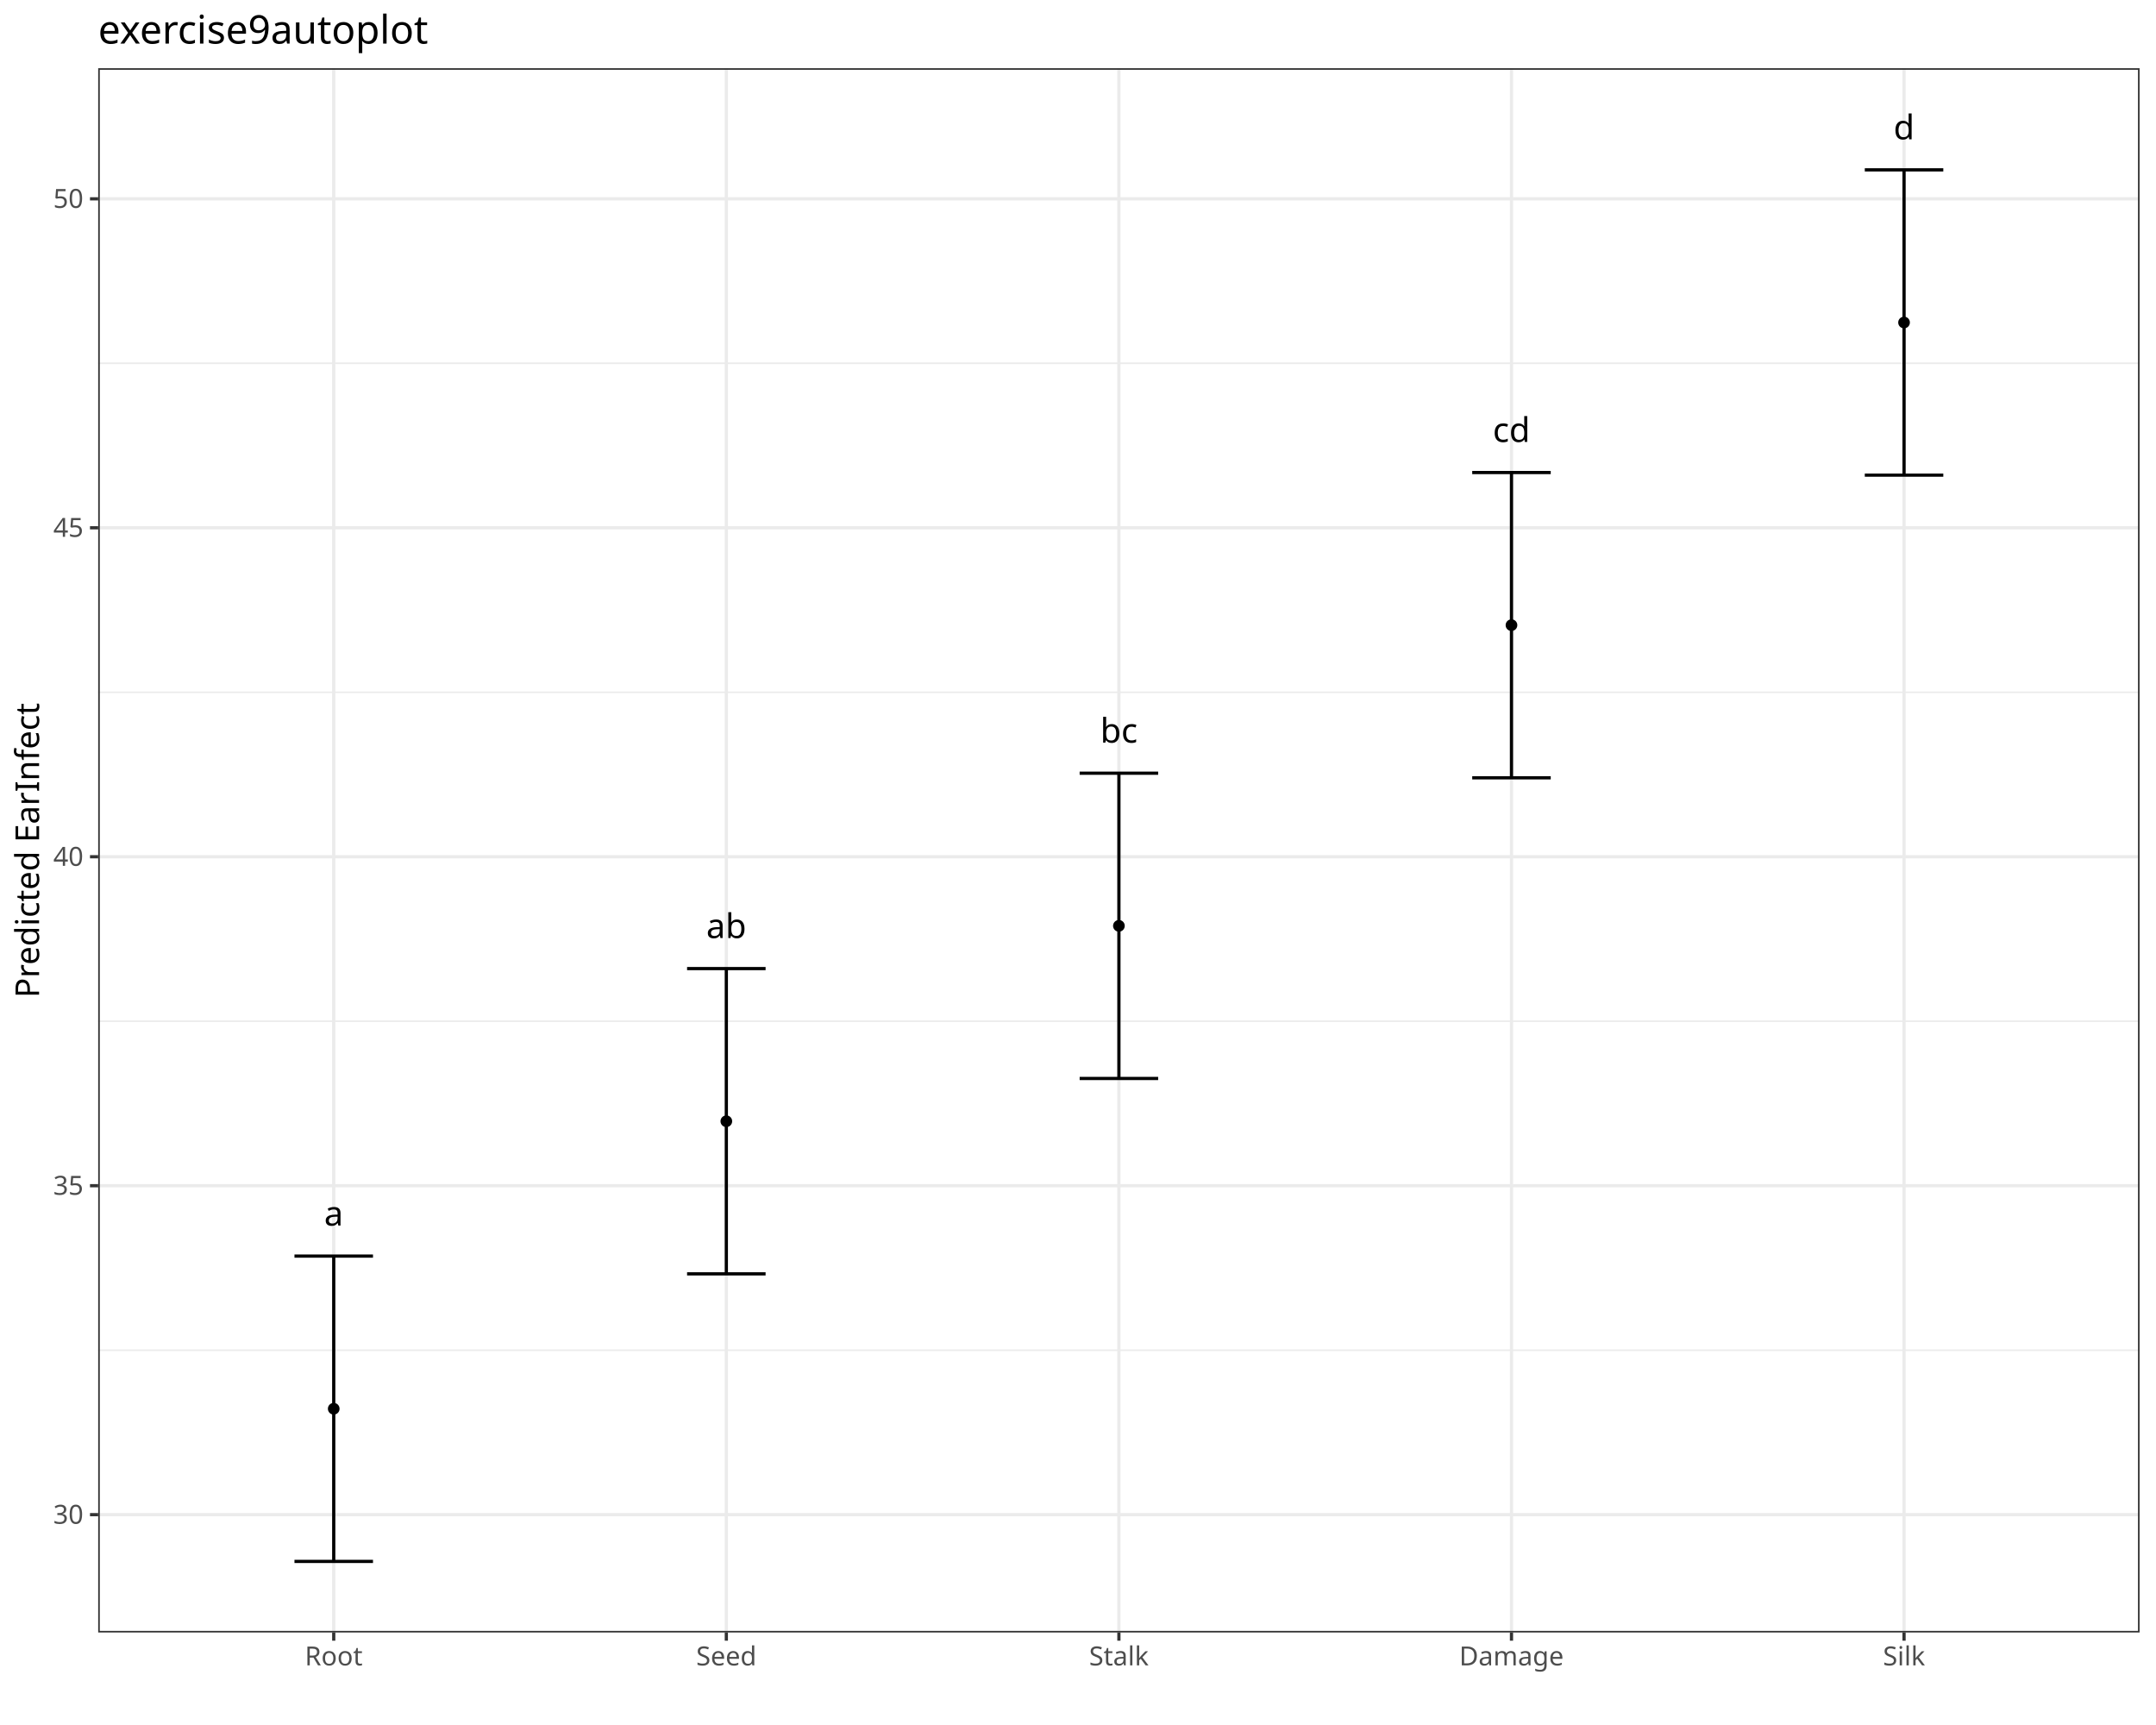
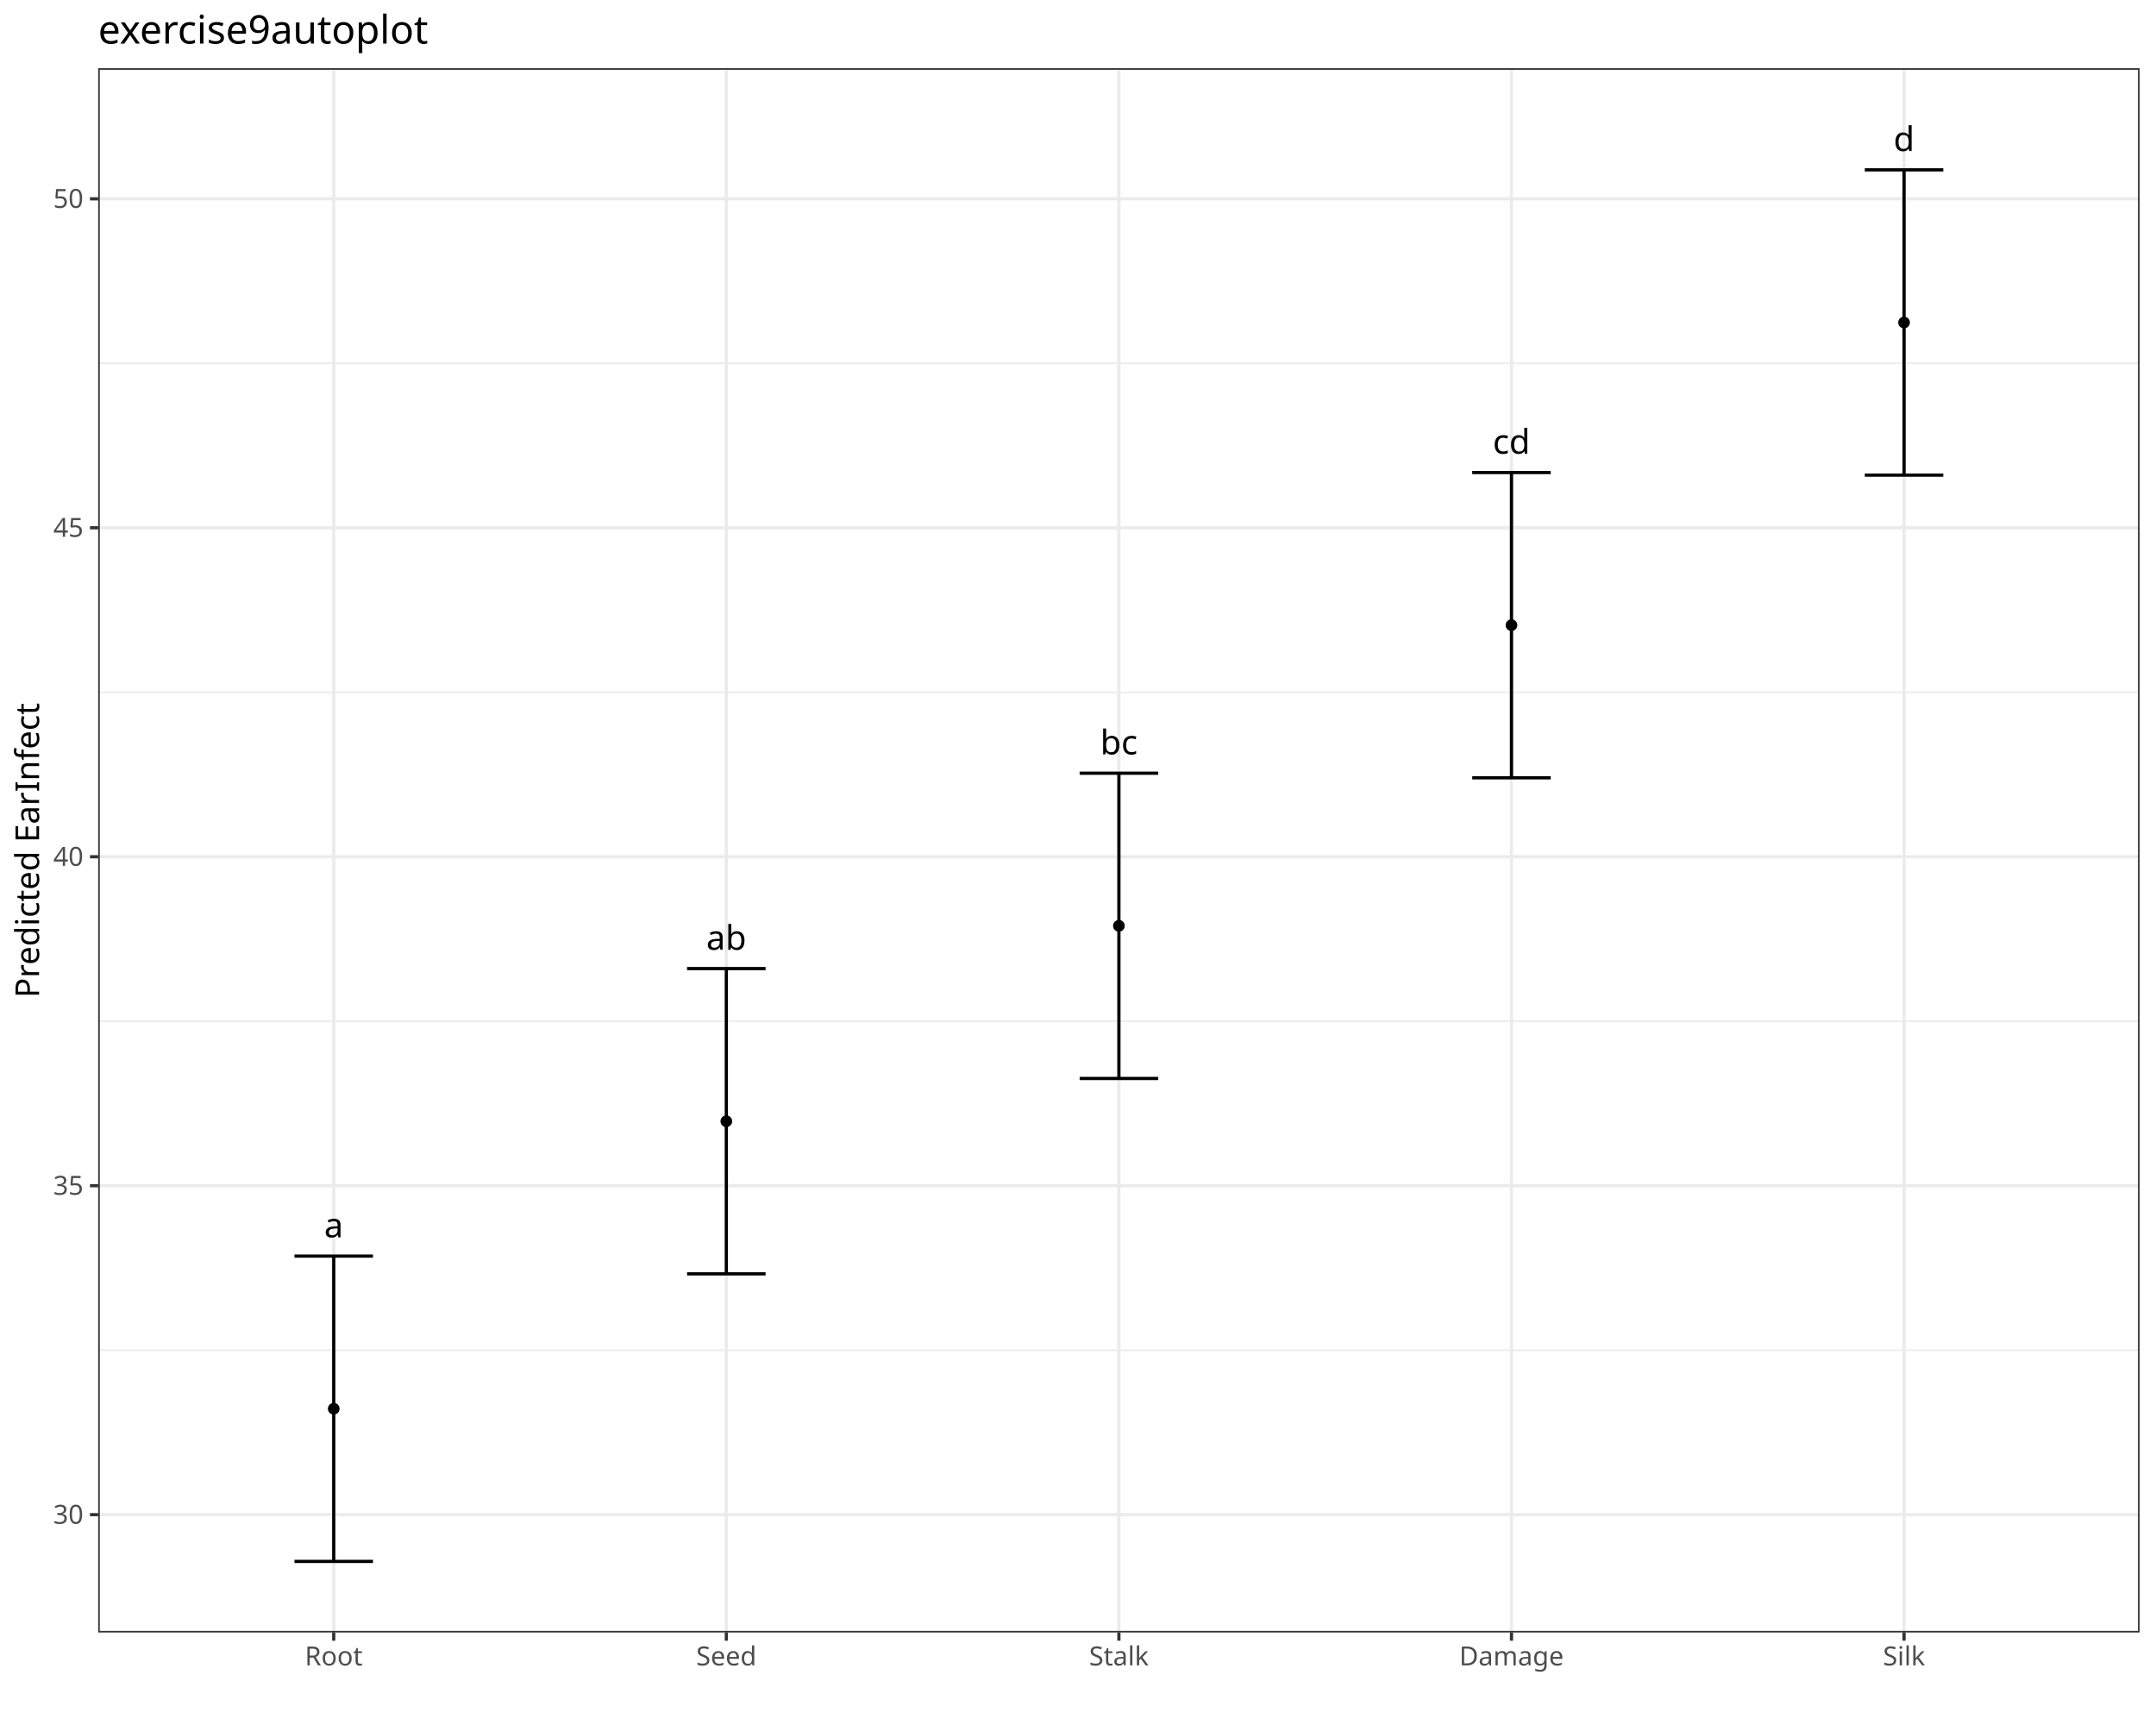
<svg xmlns="http://www.w3.org/2000/svg" class="svglite" data-engine-version="2.0" width="720.00pt" height="576.00pt" viewBox="0 0 720.00 576.00">
  <defs>
    <style type="text/css">
    .svglite line, .svglite polyline, .svglite polygon, .svglite path, .svglite rect, .svglite circle {
      fill: none;
      stroke: #000000;
      stroke-linecap: round;
      stroke-linejoin: round;
      stroke-miterlimit: 10.00;
    }
  </style>
  </defs>
  <rect width="100%" height="100%" style="stroke: none; fill: #FFFFFF;" />
  <defs>
    <clipPath id="cpMC4wMHw3MjAuMDB8MC4wMHw1NzYuMDA=">
      <rect x="0.00" y="0.00" width="720.00" height="576.00" />
    </clipPath>
  </defs>
  <g clip-path="url(#cpMC4wMHw3MjAuMDB8MC4wMHw1NzYuMDA=)">
    <rect x="0.00" y="0.00" width="720.00" height="576.00" style="stroke-width: 1.07; stroke: #FFFFFF; fill: #FFFFFF;" />
  </g>
  <defs>
    <clipPath id="cpMzIuNzl8NzE0LjUyfDIyLjc4fDU0NS4xMQ==">
      <rect x="32.79" y="22.78" width="681.73" height="522.33" />
    </clipPath>
  </defs>
  <g clip-path="url(#cpMzIuNzl8NzE0LjUyfDIyLjc4fDU0NS4xMQ==)">
    <rect x="32.79" y="22.78" width="681.73" height="522.33" style="stroke-width: 1.07; stroke: none; fill: #FFFFFF;" />
    <polyline points="32.79,450.85 714.52,450.85 " style="stroke-width: 0.53; stroke: #EBEBEB; stroke-linecap: butt;" />
    <polyline points="32.79,341.00 714.52,341.00 " style="stroke-width: 0.53; stroke: #EBEBEB; stroke-linecap: butt;" />
    <polyline points="32.79,231.16 714.52,231.16 " style="stroke-width: 0.53; stroke: #EBEBEB; stroke-linecap: butt;" />
    <polyline points="32.79,121.31 714.52,121.31 " style="stroke-width: 0.53; stroke: #EBEBEB; stroke-linecap: butt;" />
    <polyline points="32.79,505.77 714.52,505.77 " style="stroke-width: 1.07; stroke: #EBEBEB; stroke-linecap: butt;" />
    <polyline points="32.79,395.93 714.52,395.93 " style="stroke-width: 1.07; stroke: #EBEBEB; stroke-linecap: butt;" />
    <polyline points="32.79,286.08 714.52,286.08 " style="stroke-width: 1.07; stroke: #EBEBEB; stroke-linecap: butt;" />
    <polyline points="32.79,176.23 714.52,176.23 " style="stroke-width: 1.07; stroke: #EBEBEB; stroke-linecap: butt;" />
    <polyline points="32.79,66.39 714.52,66.39 " style="stroke-width: 1.07; stroke: #EBEBEB; stroke-linecap: butt;" />
    <polyline points="111.45,545.11 111.45,22.78 " style="stroke-width: 1.07; stroke: #EBEBEB; stroke-linecap: butt;" />
    <polyline points="242.56,545.11 242.56,22.78 " style="stroke-width: 1.07; stroke: #EBEBEB; stroke-linecap: butt;" />
    <polyline points="373.66,545.11 373.66,22.78 " style="stroke-width: 1.07; stroke: #EBEBEB; stroke-linecap: butt;" />
    <polyline points="504.76,545.11 504.76,22.78 " style="stroke-width: 1.07; stroke: #EBEBEB; stroke-linecap: butt;" />
    <polyline points="635.86,545.11 635.86,22.78 " style="stroke-width: 1.07; stroke: #EBEBEB; stroke-linecap: butt;" />
    <polyline points="98.34,419.43 124.56,419.43 " style="stroke-width: 1.07; stroke-linecap: butt;" />
    <polyline points="111.45,419.43 111.45,521.37 " style="stroke-width: 1.07; stroke-linecap: butt;" />
    <polyline points="98.34,521.37 124.56,521.37 " style="stroke-width: 1.07; stroke-linecap: butt;" />
    <polyline points="229.45,323.43 255.67,323.43 " style="stroke-width: 1.07; stroke-linecap: butt;" />
    <polyline points="242.56,323.43 242.56,425.36 " style="stroke-width: 1.07; stroke-linecap: butt;" />
    <polyline points="229.45,425.36 255.67,425.36 " style="stroke-width: 1.07; stroke-linecap: butt;" />
    <polyline points="360.55,258.18 386.77,258.18 " style="stroke-width: 1.07; stroke-linecap: butt;" />
    <polyline points="373.66,258.18 373.66,360.12 " style="stroke-width: 1.07; stroke-linecap: butt;" />
    <polyline points="360.55,360.12 386.77,360.12 " style="stroke-width: 1.07; stroke-linecap: butt;" />
    <polyline points="491.65,157.78 517.87,157.78 " style="stroke-width: 1.07; stroke-linecap: butt;" />
    <polyline points="504.76,157.78 504.76,259.72 " style="stroke-width: 1.07; stroke-linecap: butt;" />
    <polyline points="491.65,259.72 517.87,259.72 " style="stroke-width: 1.07; stroke-linecap: butt;" />
    <polyline points="622.75,56.72 648.97,56.72 " style="stroke-width: 1.07; stroke-linecap: butt;" />
    <polyline points="635.86,56.72 635.86,158.66 " style="stroke-width: 1.07; stroke-linecap: butt;" />
    <polyline points="622.75,158.66 648.97,158.66 " style="stroke-width: 1.07; stroke-linecap: butt;" />
-     <text x="111.45" y="409.24" text-anchor="middle" style="font-size: 11.38px; font-family: sans;" textLength="6.33px" lengthAdjust="spacingAndGlyphs">a</text>
-     <text x="242.56" y="313.23" text-anchor="middle" style="font-size: 11.38px; font-family: sans;" textLength="12.66px" lengthAdjust="spacingAndGlyphs">ab</text>
-     <text x="373.66" y="247.98" text-anchor="middle" style="font-size: 11.38px; font-family: sans;" textLength="12.03px" lengthAdjust="spacingAndGlyphs">bc</text>
-     <text x="504.76" y="147.58" text-anchor="middle" style="font-size: 11.38px; font-family: sans;" textLength="12.03px" lengthAdjust="spacingAndGlyphs">cd</text>
-     <text x="635.86" y="46.53" text-anchor="middle" style="font-size: 11.38px; font-family: sans;" textLength="6.33px" lengthAdjust="spacingAndGlyphs">d</text>
+     <text x="111.45" y="413.16" text-anchor="middle" style="font-size: 11.38px; font-family: sans;" textLength="6.33px" lengthAdjust="spacingAndGlyphs">a</text>
+     <text x="242.56" y="317.15" text-anchor="middle" style="font-size: 11.38px; font-family: sans;" textLength="12.66px" lengthAdjust="spacingAndGlyphs">ab</text>
+     <text x="373.66" y="251.90" text-anchor="middle" style="font-size: 11.38px; font-family: sans;" textLength="12.03px" lengthAdjust="spacingAndGlyphs">bc</text>
+     <text x="504.76" y="151.50" text-anchor="middle" style="font-size: 11.38px; font-family: sans;" textLength="12.03px" lengthAdjust="spacingAndGlyphs">cd</text>
+     <text x="635.86" y="50.44" text-anchor="middle" style="font-size: 11.38px; font-family: sans;" textLength="6.33px" lengthAdjust="spacingAndGlyphs">d</text>
    <circle cx="111.45" cy="470.40" r="1.95" style="stroke-width: 0.71; stroke: none; fill: #000000;" />
    <circle cx="242.56" cy="374.40" r="1.95" style="stroke-width: 0.71; stroke: none; fill: #000000;" />
    <circle cx="373.66" cy="309.15" r="1.95" style="stroke-width: 0.71; stroke: none; fill: #000000;" />
    <circle cx="504.76" cy="208.75" r="1.95" style="stroke-width: 0.71; stroke: none; fill: #000000;" />
    <circle cx="635.86" cy="107.69" r="1.95" style="stroke-width: 0.71; stroke: none; fill: #000000;" />
    <rect x="32.79" y="22.78" width="681.73" height="522.33" style="stroke-width: 1.07; stroke: #333333;" />
  </g>
  <g clip-path="url(#cpMC4wMHw3MjAuMDB8MC4wMHw1NzYuMDA=)">
    <text x="27.86" y="508.80" text-anchor="end" style="font-size: 8.80px; fill: #4D4D4D; font-family: sans;" textLength="9.79px" lengthAdjust="spacingAndGlyphs">30</text>
    <text x="27.86" y="398.95" text-anchor="end" style="font-size: 8.80px; fill: #4D4D4D; font-family: sans;" textLength="9.79px" lengthAdjust="spacingAndGlyphs">35</text>
    <text x="27.86" y="289.11" text-anchor="end" style="font-size: 8.80px; fill: #4D4D4D; font-family: sans;" textLength="9.79px" lengthAdjust="spacingAndGlyphs">40</text>
    <text x="27.86" y="179.26" text-anchor="end" style="font-size: 8.80px; fill: #4D4D4D; font-family: sans;" textLength="9.79px" lengthAdjust="spacingAndGlyphs">45</text>
    <text x="27.86" y="69.41" text-anchor="end" style="font-size: 8.80px; fill: #4D4D4D; font-family: sans;" textLength="9.79px" lengthAdjust="spacingAndGlyphs">50</text>
    <polyline points="30.05,505.77 32.79,505.77 " style="stroke-width: 1.07; stroke: #333333; stroke-linecap: butt;" />
    <polyline points="30.05,395.93 32.79,395.93 " style="stroke-width: 1.07; stroke: #333333; stroke-linecap: butt;" />
    <polyline points="30.05,286.08 32.79,286.08 " style="stroke-width: 1.07; stroke: #333333; stroke-linecap: butt;" />
    <polyline points="30.05,176.23 32.79,176.23 " style="stroke-width: 1.07; stroke: #333333; stroke-linecap: butt;" />
    <polyline points="30.05,66.39 32.79,66.39 " style="stroke-width: 1.07; stroke: #333333; stroke-linecap: butt;" />
    <polyline points="111.45,547.85 111.45,545.11 " style="stroke-width: 1.07; stroke: #333333; stroke-linecap: butt;" />
    <polyline points="242.56,547.85 242.56,545.11 " style="stroke-width: 1.07; stroke: #333333; stroke-linecap: butt;" />
    <polyline points="373.66,547.85 373.66,545.11 " style="stroke-width: 1.07; stroke: #333333; stroke-linecap: butt;" />
    <polyline points="504.76,547.85 504.76,545.11 " style="stroke-width: 1.07; stroke: #333333; stroke-linecap: butt;" />
    <polyline points="635.86,547.85 635.86,545.11 " style="stroke-width: 1.07; stroke: #333333; stroke-linecap: butt;" />
    <text x="111.45" y="556.10" text-anchor="middle" style="font-size: 8.80px; fill: #4D4D4D; font-family: sans;" textLength="18.59px" lengthAdjust="spacingAndGlyphs">Root</text>
    <text x="242.56" y="556.10" text-anchor="middle" style="font-size: 8.80px; fill: #4D4D4D; font-family: sans;" textLength="20.56px" lengthAdjust="spacingAndGlyphs">Seed</text>
    <text x="373.66" y="556.10" text-anchor="middle" style="font-size: 8.80px; fill: #4D4D4D; font-family: sans;" textLength="19.57px" lengthAdjust="spacingAndGlyphs">Stalk</text>
    <text x="504.76" y="556.10" text-anchor="middle" style="font-size: 8.80px; fill: #4D4D4D; font-family: sans;" textLength="33.27px" lengthAdjust="spacingAndGlyphs">Damage</text>
    <text x="635.86" y="556.10" text-anchor="middle" style="font-size: 8.80px; fill: #4D4D4D; font-family: sans;" textLength="14.18px" lengthAdjust="spacingAndGlyphs">Silk</text>
    <text transform="translate(13.05,283.95) rotate(-90)" text-anchor="middle" style="font-size: 11.00px; font-family: sans;" textLength="93.56px" lengthAdjust="spacingAndGlyphs">Predicted EarInfect</text>
    <text x="32.79" y="14.56" style="font-size: 13.20px; font-family: sans;" textLength="103.48px" lengthAdjust="spacingAndGlyphs">exercise9autoplot</text>
  </g>
</svg>
